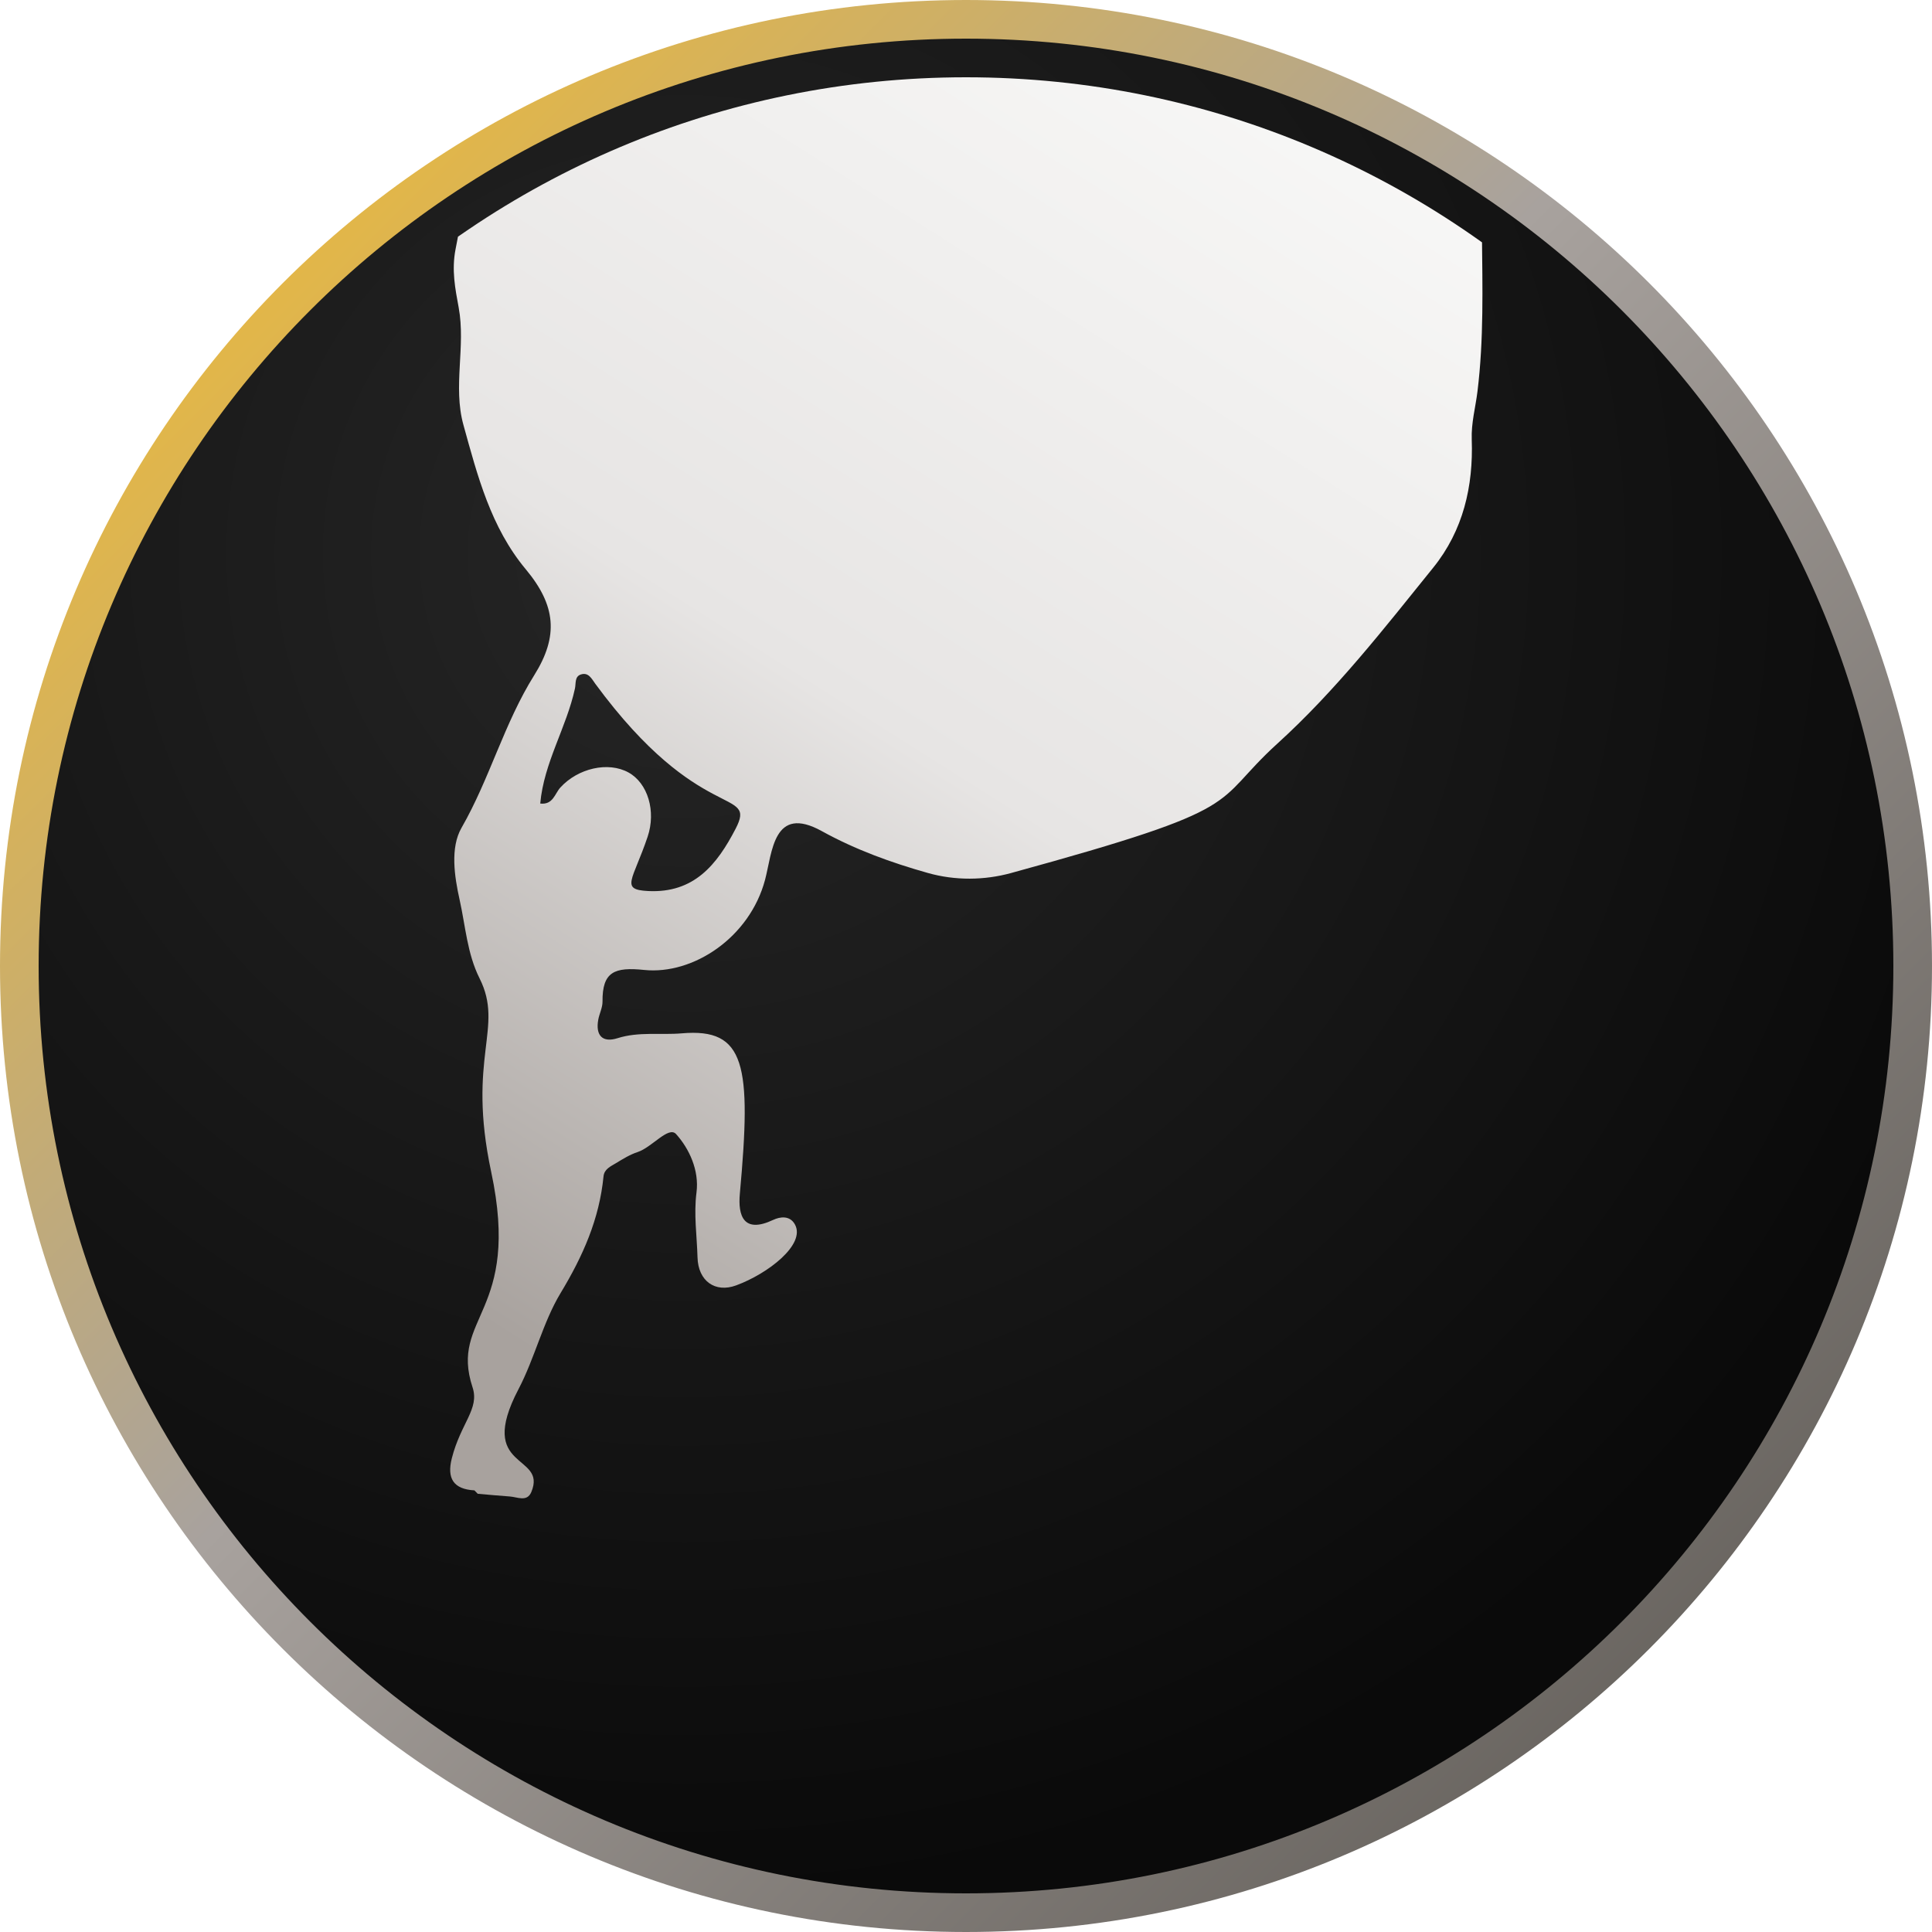
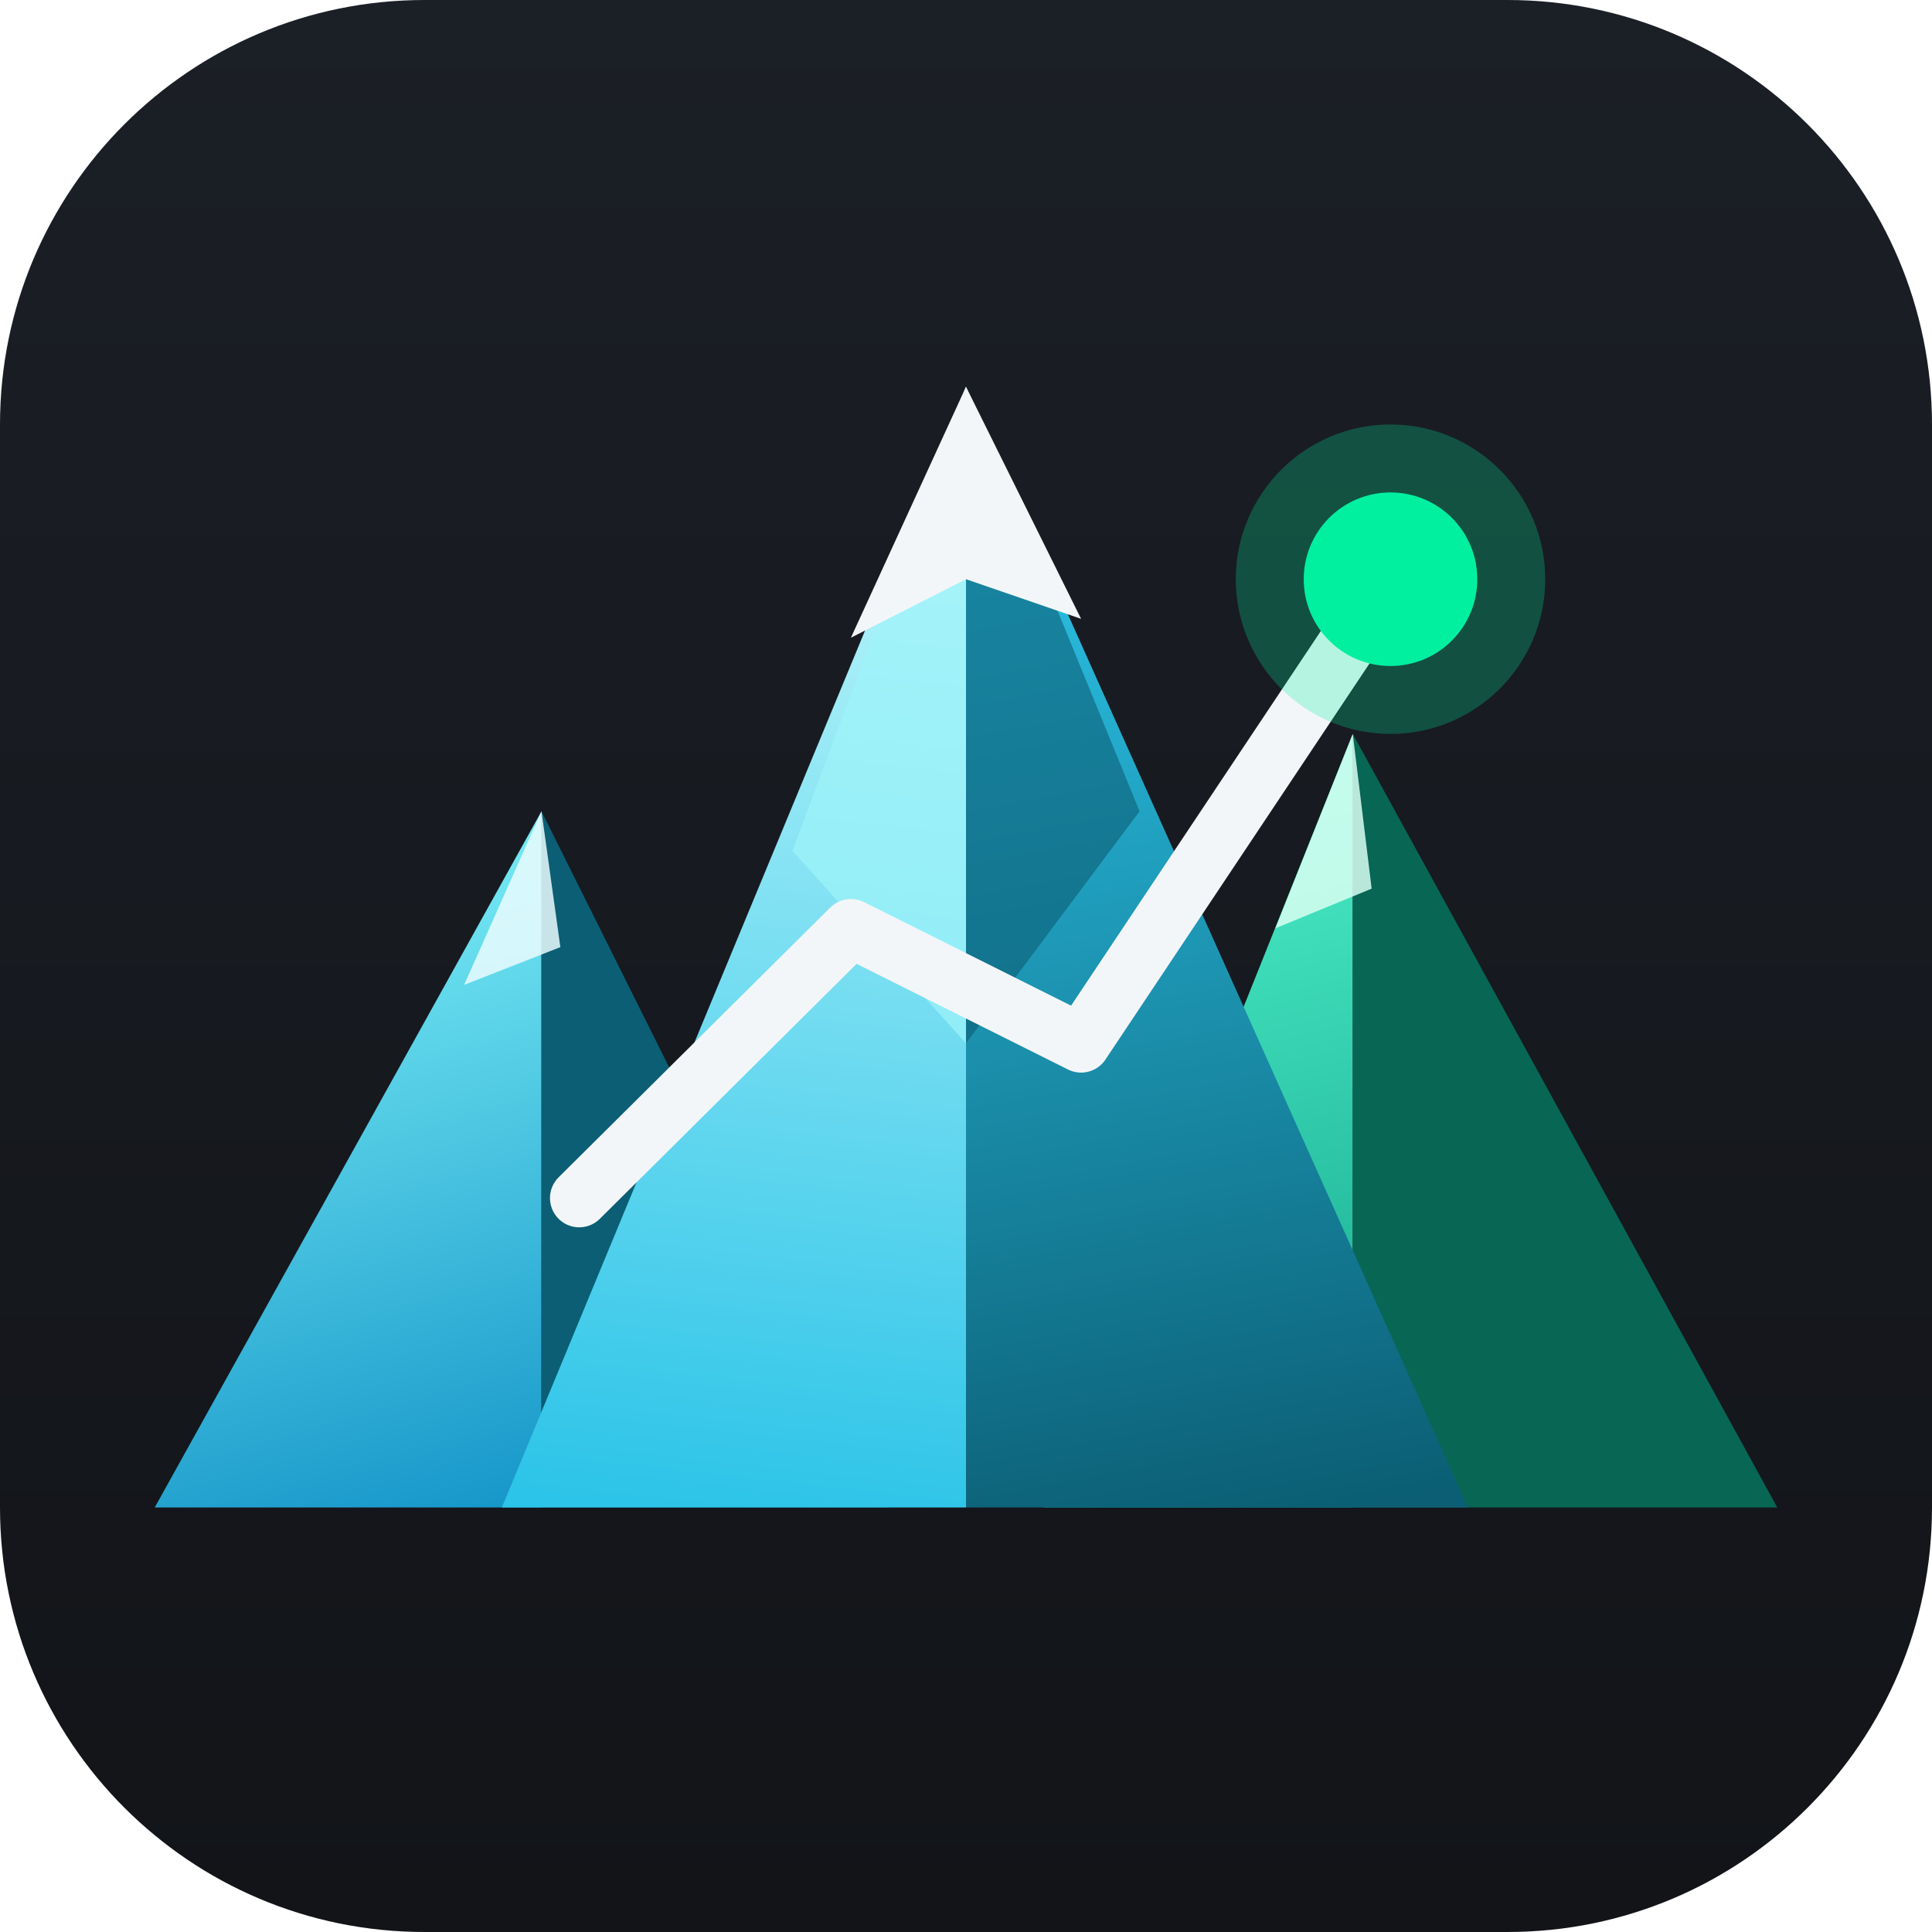
- <svg xmlns="http://www.w3.org/2000/svg" viewBox="0 0 100 100" role="img" aria-label="YouPeak">
+ <svg xmlns="http://www.w3.org/2000/svg" width="1024" height="1024" viewBox="0 0 1024 1024" role="img" aria-label="YouPeak">
  <defs>
-     <clipPath id="youpeakCoinClip">
-       <circle cx="50" cy="50" r="46" />
-     </clipPath>
-     <linearGradient id="youpeakRim" x1="0%" y1="0%" x2="100%" y2="100%">
-       <stop offset="0%" stop-color="#fbbf24" />
-       <stop offset="45%" stop-color="#a8a29e" />
-       <stop offset="100%" stop-color="#57534e" />
+     <linearGradient id="ypMarkBg" x1="512" y1="0" x2="512" y2="1024" gradientUnits="userSpaceOnUse">
+       <stop offset="0" stop-color="#1b1f26" />
+       <stop offset="1" stop-color="#121418" />
    </linearGradient>
-     <linearGradient id="youpeakFigure" x1="30%" y1="0%" x2="70%" y2="100%">
-       <stop offset="0%" stop-color="#fafaf9" />
-       <stop offset="55%" stop-color="#e7e5e4" />
-       <stop offset="100%" stop-color="#a8a29e" />
+     <linearGradient id="ypMarkPeakL" x1="184" y1="430" x2="287" y2="799" gradientUnits="userSpaceOnUse">
+       <stop offset="0" stop-color="#7ff2f8" />
+       <stop offset="1" stop-color="#1596c9" />
    </linearGradient>
-     <radialGradient id="youpeakBg" cx="35%" cy="28%" r="72%">
-       <stop offset="0%" stop-color="#262626" />
-       <stop offset="100%" stop-color="#0a0a0a" />
-     </radialGradient>
+     <linearGradient id="ypMarkPeakR" x1="717" y1="389" x2="819" y2="799" gradientUnits="userSpaceOnUse">
+       <stop offset="0" stop-color="#4defc9" />
+       <stop offset="1" stop-color="#0e9f86" />
+     </linearGradient>
+     <linearGradient id="ypMarkMainL" x1="410" y1="246" x2="348" y2="799" gradientUnits="userSpaceOnUse">
+       <stop offset="0" stop-color="#bdf6fa" />
+       <stop offset="1" stop-color="#2cc4e8" />
+     </linearGradient>
+     <linearGradient id="ypMarkMainR" x1="614" y1="246" x2="717" y2="799" gradientUnits="userSpaceOnUse">
+       <stop offset="0" stop-color="#2cc4e8" />
+       <stop offset="1" stop-color="#0b5e74" />
+     </linearGradient>
  </defs>
-   <circle cx="50" cy="50" r="49" fill="url(#youpeakBg)" />
-   <circle cx="50" cy="50" r="49" fill="none" stroke="url(#youpeakRim)" stroke-width="2" />
-   <g clip-path="url(#youpeakCoinClip)">
-     <g transform="translate(50 54) scale(0.053) translate(-534 -1180)">
-       <g transform="translate(1068.599 0) scale(-1 1)">
-         <path fill="url(#youpeakFigure)" d="M1011.444,1619.96c-10.433,0.892-20.857,1.924-31.302,2.631c-7.445,0.504-16.873,5.687-21.051-4.37           c-15.743-37.892,54.475-20.422,12.528-100.444c-15.875-30.284-23.883-65.356-41.086-93.829           c-21.885-36.222-37.838-72.254-41.934-113.941c-0.709-7.221-7.082-9.842-12.209-12.958c-6.74-4.096-13.643-8.388-21.06-10.804           c-14.015-4.567-30.237-25.717-37.581-17.58c-12.718,14.093-22.77,35.319-19.945,57.124c2.761,21.306-0.434,42.289-1.005,63.35           c-0.625,23.049-17.193,34.848-37.674,27.323c-31.323-11.508-68.084-40.018-57.487-59.48c4.96-9.109,14.637-7.619,21.209-4.516           c29.059,13.717,34.58-4.068,32.606-25.675c-11.513-126.011-5.502-161.841,56.668-156.501c20.882,1.794,41.994-1.841,62.815,4.747           c14.714,4.655,21.574-2.716,18.815-17.993c-1.082-5.987-4.231-11.852-4.174-17.751c0.283-29.244-11.742-33.891-40.684-30.912           c-47.785,4.918-103.054-31.6-118.061-88.066c-7.072-26.608-7.956-73.735-55.398-47.522c-32.904,18.18-67.85,30.802-103.693,40.917           c-26.686,7.531-55.034,7.182-81.07,0.05c-237.202-64.978-193.712-66.064-260.266-126.519           c-56.911-51.695-104.079-112.237-152.157-171.817c-29.251-36.25-39.181-79.498-37.555-125c0.583-16.33-3.69-31.453-5.6-46.988           c-6.267-50.988-4.845-102.071-4.365-153.089c1.165-123.882,145.013-217.903,255.841-305.261           c52.856-41.663,111.642-52.25,174.648-54.373c42.702-1.439,145.749-19.132,225.018,13.886           c46.735,19.466,94.615,36.875,139.304,60.315c28.882,15.149,48.586,48.056,80.582,57.012c28.627,8.013,36.503,34.958,57.75,49.404           c13.816,9.393,21.022,33.736,29.853,51.611c21.883,44.292,29.949,93.132,39.377,141.581c3.992,20.517,0.305,38.693-3.051,56.931           c-7.037,38.248,5.807,76.929-4.641,114.656c-13.784,49.777-26.719,100.014-60.876,140.966           c-29.439,35.296-32.261,65.181-8.265,103.485c29.378,46.895,43.427,100.972,71.005,149.019           c11.179,19.477,6.948,47.446,1.847,70.334c-5.709,25.616-7.393,52.601-19.45,76.643c-24.3,48.453,12.667,76.417-11.362,188.999           c-29.538,138.394,41.002,141.195,18.18,210.484c-6.938,21.065,11.471,34.703,20.267,69.288c4.987,19.61-1.56,30.148-22.08,31.308           C1013.598,1617.744,1012.52,1618.851,1011.444,1619.96z M950.397,945.871c-3.557-40.003-25.625-74.146-33.899-112.363           c-1.079-4.986,0.415-11.603-5.702-13.653c-7.56-2.534-10.632,4.227-14.17,9.042c-102.203,139.06-158.395,100.38-137.028,141.599           c18.171,35.052,40.589,63.078,85.444,60.823c27.65-1.39,14.904-10.267,0.497-52.973c-8.447-25.039-0.171-52.375,18.607-62.776           c19.96-11.056,49.577-4.118,66.675,14.735C936.193,936.23,937.922,947.34,950.397,945.871z" />
-       </g>
-     </g>
-   </g>
+   <rect width="1024" height="1024" rx="225" fill="url(#ypMarkBg)" />
+   <path fill="url(#ypMarkPeakL)" d="M287 430 L82 799 L287 799 Z" />
+   <path fill="#0b5e74" d="M287 430 L471 799 L287 799 Z" />
+   <path fill="#eafcfe" opacity="0.85" d="M287 430 L246 522 L297 502 Z" />
+   <path fill="url(#ypMarkPeakR)" d="M717 389 L553 799 L717 799 Z" />
+   <path fill="#086655" d="M717 389 L942 799 L717 799 Z" />
+   <path fill="#d8fff2" opacity="0.85" d="M717 389 L676 492 L727 471 Z" />
+   <path fill="url(#ypMarkMainL)" d="M512 205 L266 799 L512 799 Z" />
+   <path fill="url(#ypMarkMainR)" d="M512 205 L778 799 L512 799 Z" />
+   <path fill="#9ef4f9" opacity="0.7" d="M512 205 L420 451 L512 553 Z" />
+   <path fill="#0b5e74" opacity="0.6" d="M512 205 L604 430 L512 553 Z" />
+   <path fill="#f3f6f8" d="M512 205 L451 338 L512 307 L573 328 Z" />
+   <path fill="none" stroke="#f3f6f8" stroke-width="31" stroke-linecap="round" stroke-linejoin="round" d="M307 635 L451 492 L573 553 L737 307" />
+   <circle cx="737" cy="307" r="82" fill="#00f0a0" opacity="0.25" />
+   <circle cx="737" cy="307" r="46" fill="#00f0a0" />
</svg>
